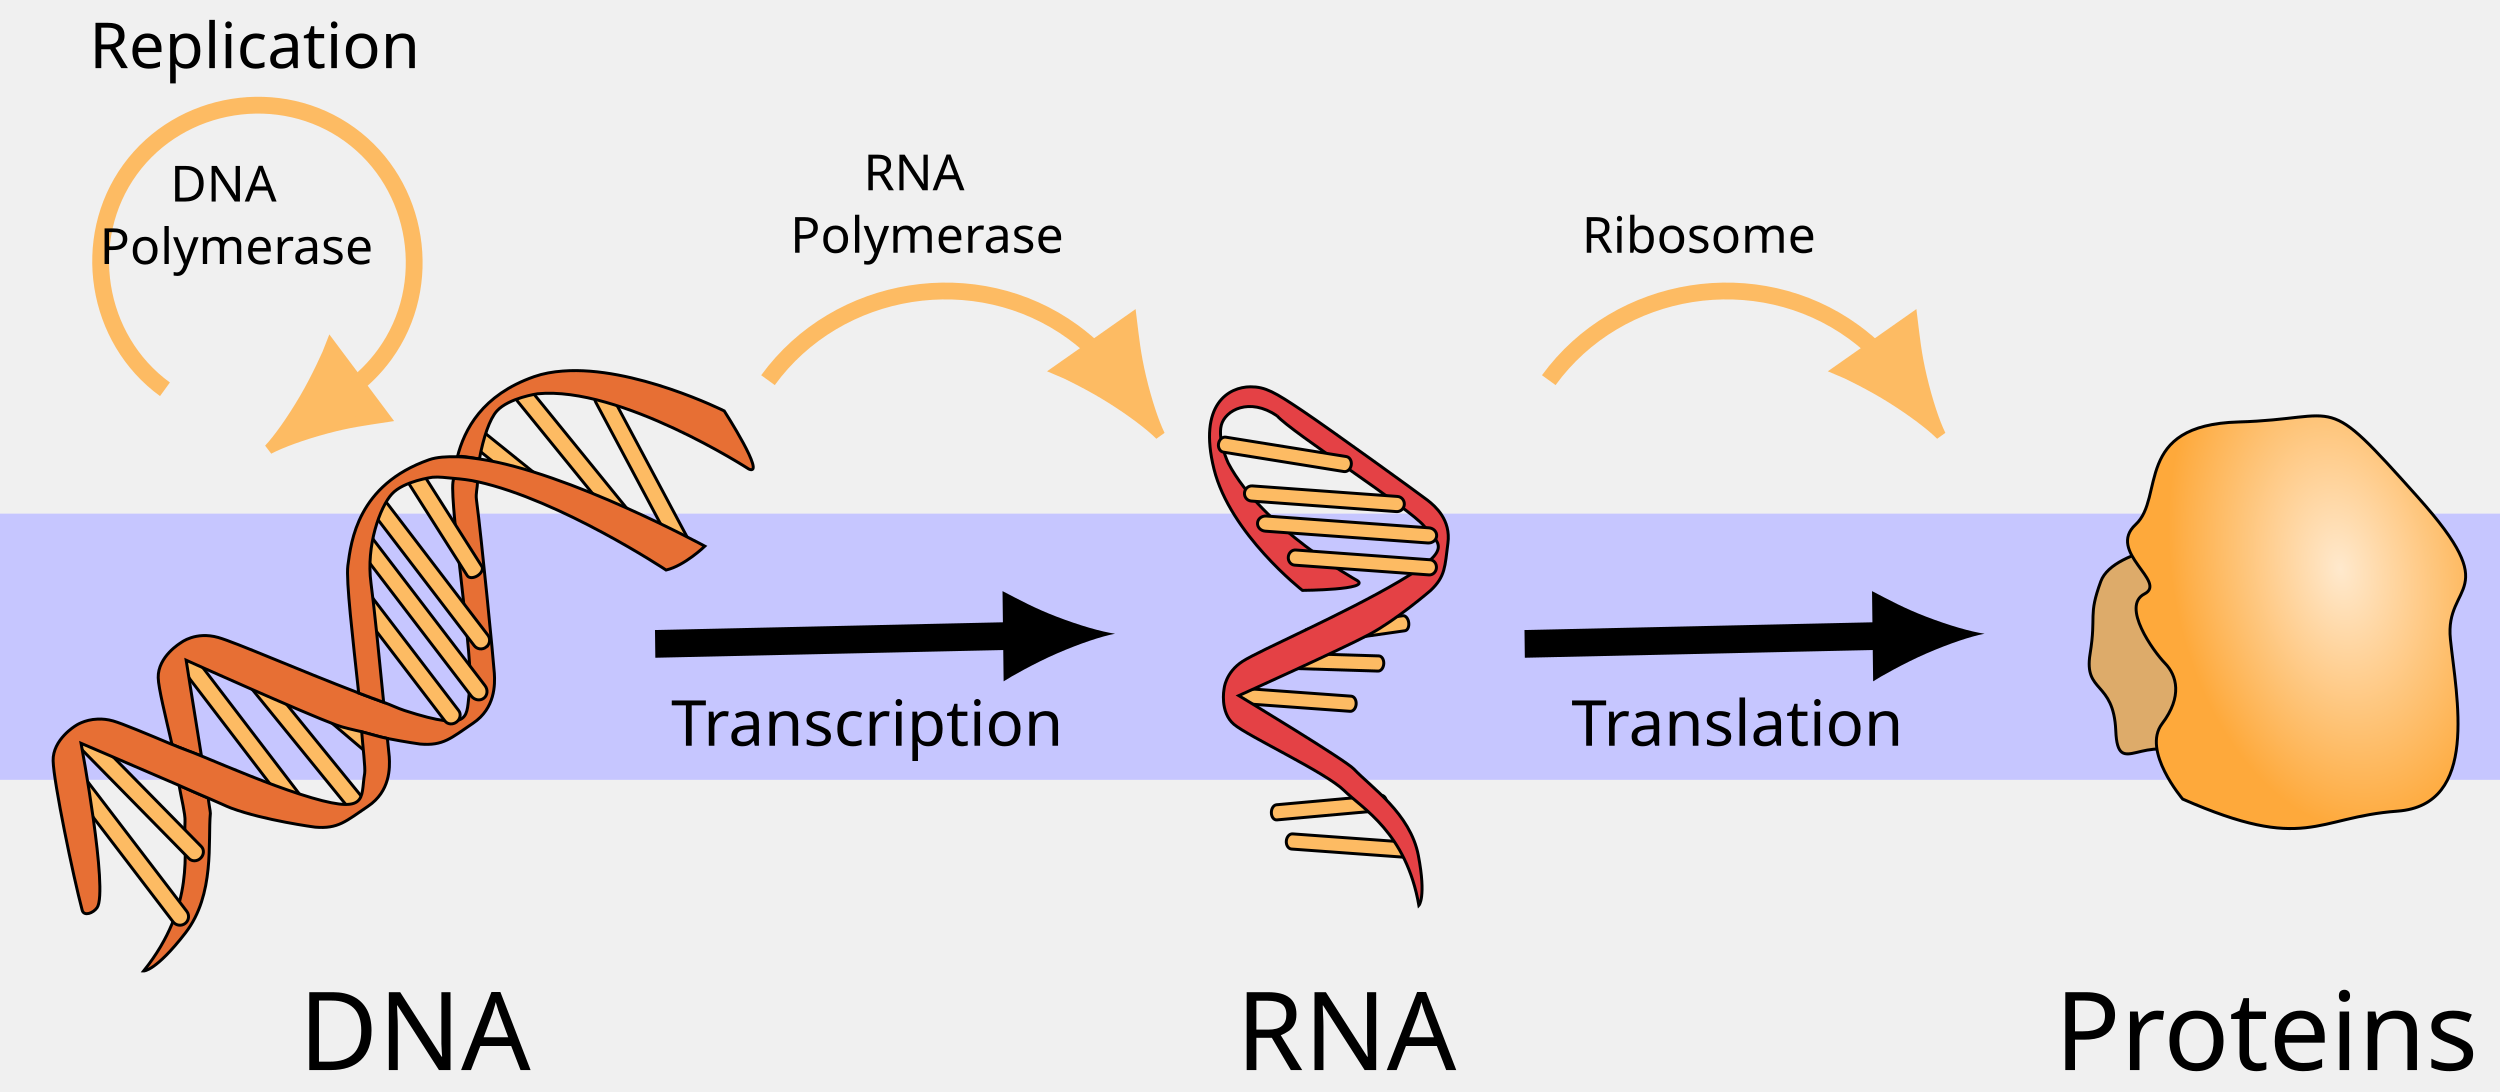
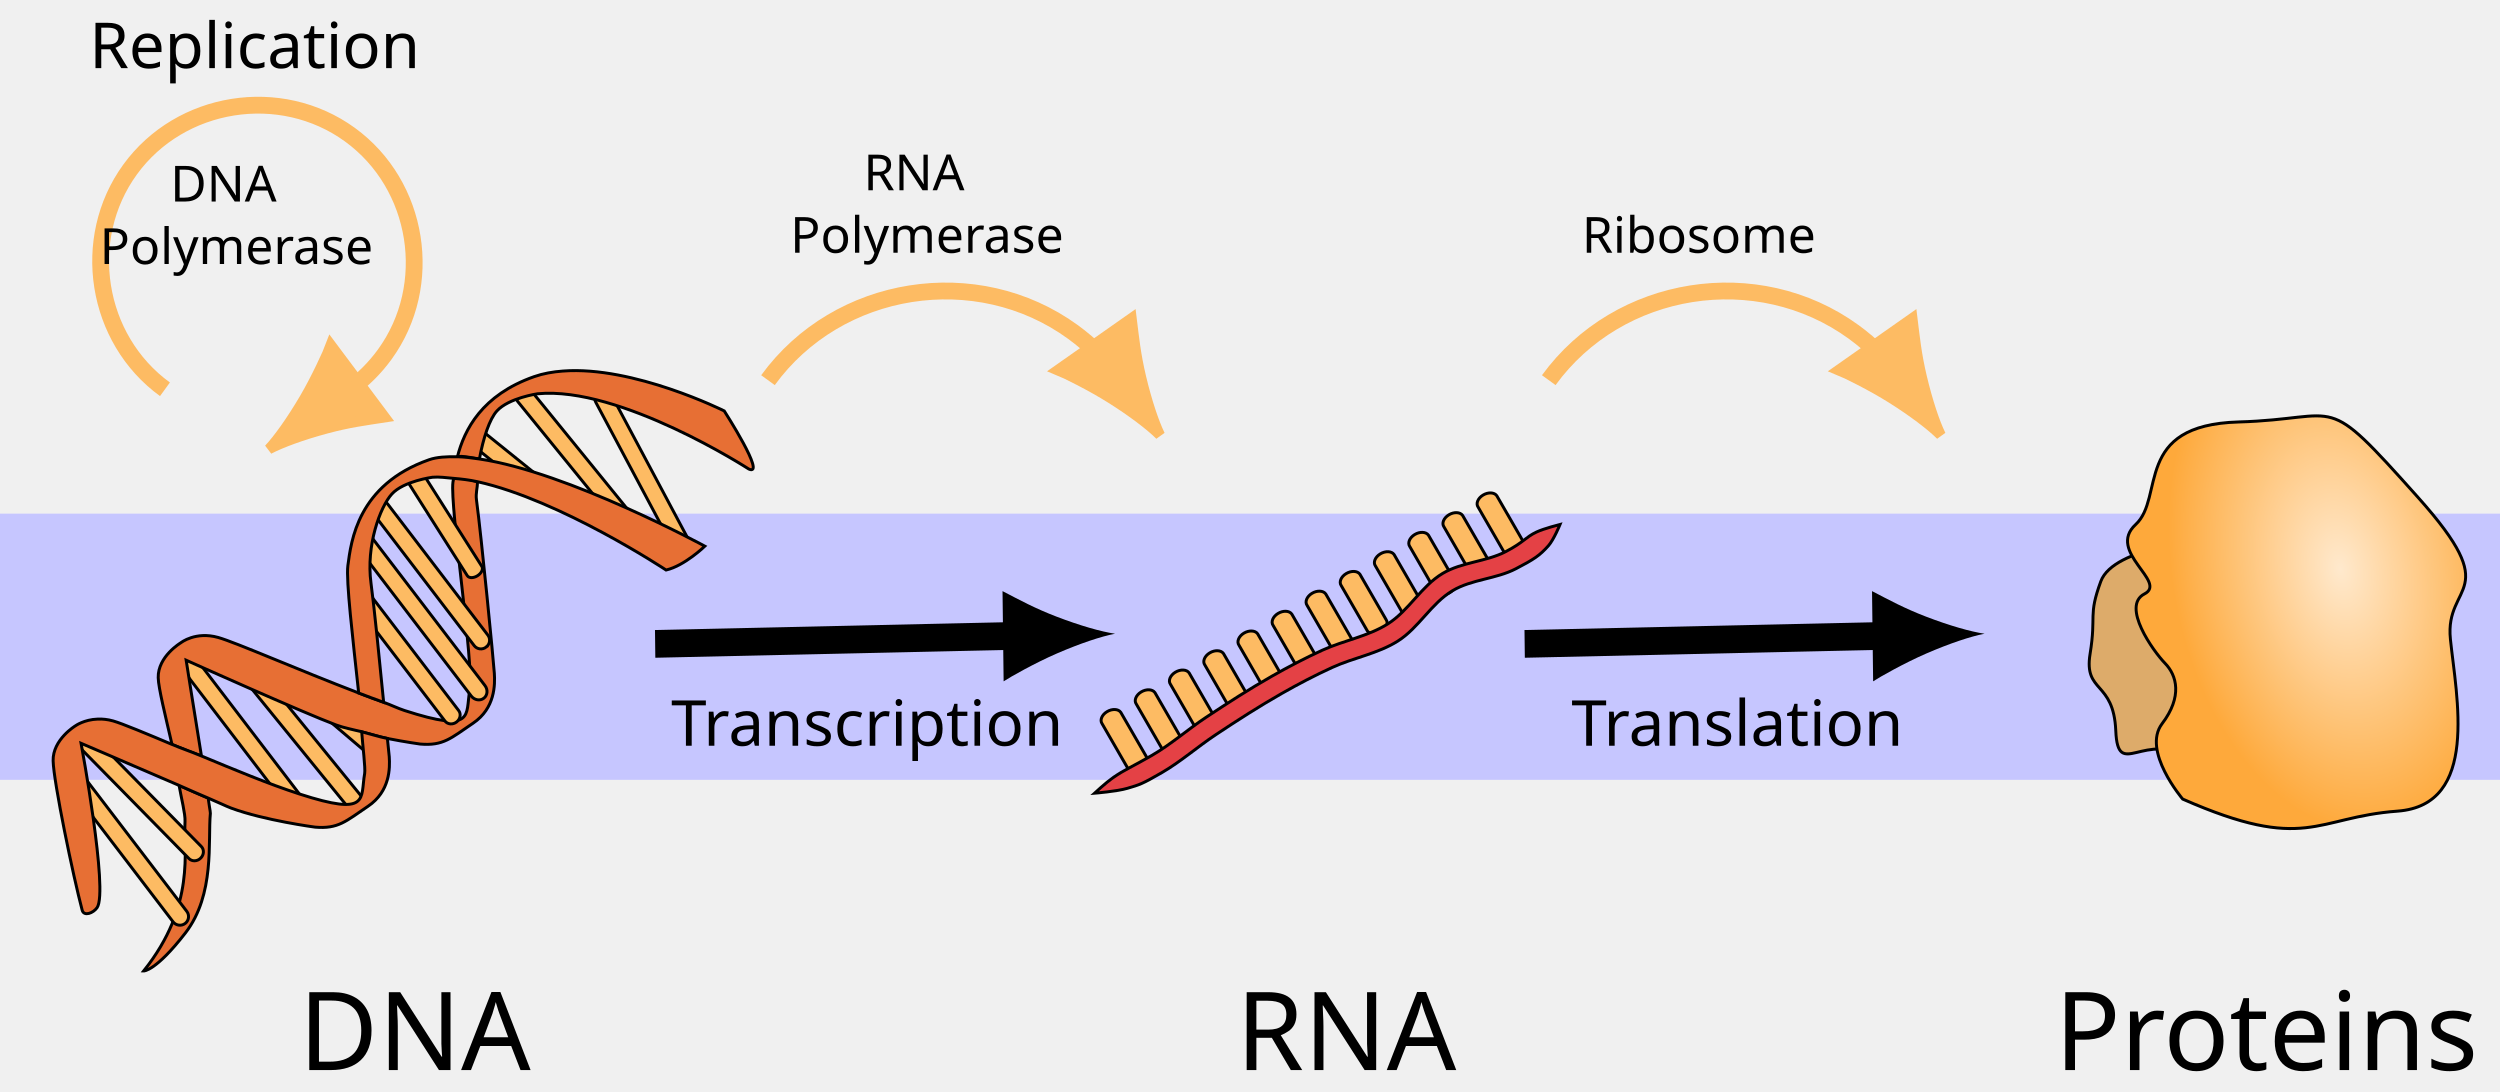
<svg xmlns="http://www.w3.org/2000/svg" xmlns:xlink="http://www.w3.org/1999/xlink" version="1.0" width="1467.597" height="640.685" id="svg2" viewBox="0 0 209.657 91.526">
  <defs id="defs4">
    <linearGradient id="linearGradient3250">
      <stop id="stop3252" style="stop-color:#ffe9cd;stop-opacity:1" offset="0" />
      <stop id="stop3254" style="stop-color:#fea93b;stop-opacity:1" offset="1" />
    </linearGradient>
    <radialGradient cx="30.013" cy="190.758" r="9.954" fx="30.013" fy="190.758" id="radialGradient3256" xlink:href="#linearGradient3250" gradientUnits="userSpaceOnUse" gradientTransform="matrix(-0.9706967,0.1687529,-0.2730853,-1.493508,111.2393,470.1098)" />
  </defs>
  <rect width="209.657" height="22.325" x="0" y="43.074" id="rect3546" style="display:inline;overflow:visible;visibility:visible;fill:#c6c6ff;fill-opacity:1;fill-rule:nonzero;stroke:none;stroke-width:1;marker:none;enable-background:accumulate" />
  <g transform="matrix(-0.01218621,-0.9998642,0.7393954,-0.01647908,19.40296,133.6395)" id="g282">
    <g id="g284">
      <line x1="78.839" y1="49.366" x2="78.839" y2="91.366" id="line286" style="fill:none;stroke:#000000;stroke-width:2.326" />
      <path d="m 80.376,94.909 c 0.75,-2.48 1.439,-4.092 2.238,-6.082 h -7.567 c 0.338,0.713 1.489,3.602 2.238,6.082 0.802,2.654 1.351,5.061 1.546,6.621 0.195,-1.56 0.744,-3.967 1.545,-6.621 z" id="path288" />
    </g>
  </g>
-   <g transform="matrix(1.200552,0.08716721,-0.08716721,1.200552,86.38427,-92.25933)" id="g356">
-     <g id="g358">
-       <path d="" id="path360" style="fill:none;stroke:#000000;stroke-width:0.208" />
-       <path d="m 31.761,123.728 c 0,0.293 -0.173,0.529 -0.386,0.529 h -7.572 c -0.213,0 -0.386,-0.236 -0.386,-0.529 v 0 c 0,-0.293 0.172,-0.529 0.386,-0.529 h 7.572 c 0.213,-0.001 0.386,0.236 0.386,0.529 z" id="path362" style="fill:#fdbb63;stroke:#000000;stroke-width:0.208" />
-       <path d="m 33.476,120.776 c 0.006,0.291 -0.154,0.535 -0.359,0.544 l -7.281,0.304 c -0.205,0.008 -0.376,-0.222 -0.382,-0.514 v 0 c -0.007,-0.293 0.154,-0.537 0.359,-0.545 l 7.281,-0.303 c 0.204,-0.008 0.375,0.221 0.382,0.514 z" id="path364" style="fill:#fdbb63;stroke:#000000;stroke-width:0.208" />
-       <path d="m 35.002,117.792 c 0.062,0.286 -0.037,0.551 -0.221,0.59 l -6.552,1.424 c -0.184,0.041 -0.384,-0.158 -0.446,-0.443 v 0 c -0.062,-0.287 0.037,-0.551 0.221,-0.59 l 6.551,-1.424 c 0.185,-0.041 0.385,0.158 0.447,0.443 z" id="path366" style="fill:#fdbb63;stroke:#000000;stroke-width:0.208" />
-       <path d="m 36.363,133.594 c 0,0.292 -0.182,0.529 -0.405,0.529 h -7.954 c -0.224,0 -0.405,-0.237 -0.405,-0.529 v 0 c 0,-0.292 0.182,-0.53 0.405,-0.53 h 7.954 c 0.224,-0.001 0.405,0.238 0.405,0.53 z" id="path368" style="fill:#fdbb63;stroke:#000000;stroke-width:0.208" />
-       <path d="m 34.37,130.405 c 0.028,0.289 -0.114,0.552 -0.317,0.585 l -7.217,1.182 c -0.203,0.033 -0.39,-0.175 -0.418,-0.465 v 0 c -0.028,-0.29 0.114,-0.552 0.317,-0.585 l 7.217,-1.183 c 0.202,-0.033 0.39,0.175 0.418,0.466 z" id="path370" style="fill:#fdbb63;stroke:#000000;stroke-width:0.208" />
+   <g transform="matrix(1.083292,-0.5247871,0.5247871,1.083292,14.18326,-63.43346)" id="g356" style="stroke-width:0.208;stroke-dasharray:none">
+     <g id="g358" transform="matrix(1.444154,0,0,1.444154,4.605199,-81.27402)" style="stroke-width:0.144;stroke-dasharray:none">
+       <path d="" id="path360" style="fill:none;stroke:#000000;stroke-width:0.144;stroke-dasharray:none" />
+       <path d="m 6.954,143.002 c -0.289,0.028 -0.552,-0.114 -0.585,-0.317 L 6.187,140.161 c -0.033,-0.203 0.175,-0.39 0.465,-0.418 v 0 c 0.29,-0.028 0.552,0.114 0.585,0.317 l 0.183,2.524 c 0.033,0.202 -0.175,0.39 -0.466,0.418 z" id="path370" style="fill:#fdbb63;stroke:#000000;stroke-width:0.144;stroke-dasharray:none" />
+       <path d="m 8.852,142.864 c -0.289,0.028 -0.552,-0.114 -0.585,-0.317 l -0.182,-2.524 c -0.033,-0.203 0.175,-0.39 0.465,-0.418 v 0 c 0.29,-0.028 0.552,0.114 0.585,0.317 l 0.183,2.524 c 0.033,0.202 -0.175,0.39 -0.466,0.418 z" id="path1135" style="fill:#fdbb63;stroke:#000000;stroke-width:0.144;stroke-dasharray:none" />
+       <path d="m 10.751,142.726 c -0.289,0.028 -0.552,-0.114 -0.585,-0.317 l -0.182,-2.524 c -0.033,-0.203 0.175,-0.39 0.465,-0.418 v 0 c 0.29,-0.028 0.552,0.114 0.585,0.317 l 0.183,2.524 c 0.033,0.202 -0.175,0.39 -0.466,0.418 z" id="path1137" style="fill:#fdbb63;stroke:#000000;stroke-width:0.144;stroke-dasharray:none" />
+       <path d="m 12.65,142.61 c -0.289,0.028 -0.552,-0.114 -0.585,-0.317 l -0.182,-2.524 c -0.033,-0.203 0.175,-0.39 0.465,-0.418 v 0 c 0.29,-0.028 0.552,0.114 0.585,0.317 l 0.183,2.524 c 0.033,0.202 -0.175,0.39 -0.466,0.418 z" id="path1139" style="fill:#fdbb63;stroke:#000000;stroke-width:0.144;stroke-dasharray:none" />
+       <path d="m 14.548,142.472 c -0.289,0.028 -0.552,-0.114 -0.585,-0.317 l -0.182,-2.524 c -0.033,-0.203 0.175,-0.39 0.465,-0.418 v 0 c 0.29,-0.028 0.552,0.114 0.585,0.317 l 0.183,2.524 c 0.033,0.202 -0.175,0.39 -0.466,0.418 z" id="path1141" style="fill:#fdbb63;stroke:#000000;stroke-width:0.144;stroke-dasharray:none" />
+       <path d="m 16.446,142.334 c -0.289,0.028 -0.552,-0.114 -0.585,-0.317 l -0.182,-2.524 c -0.033,-0.203 0.175,-0.39 0.465,-0.418 v 0 c 0.29,-0.028 0.552,0.114 0.585,0.317 l 0.183,2.524 c 0.033,0.202 -0.175,0.39 -0.466,0.418 z" id="path1143" style="fill:#fdbb63;stroke:#000000;stroke-width:0.144;stroke-dasharray:none" />
+       <path d="m 18.343,142.175 c -0.289,0.028 -0.552,-0.114 -0.585,-0.317 l -0.182,-2.524 c -0.033,-0.203 0.175,-0.39 0.465,-0.418 v 0 c 0.29,-0.028 0.552,0.114 0.585,0.317 l 0.183,2.524 c 0.033,0.202 -0.175,0.39 -0.466,0.418 z" id="path1145" style="fill:#fdbb63;stroke:#000000;stroke-width:0.144;stroke-dasharray:none" />
+       <path d="m 20.241,142.037 c -0.289,0.028 -0.552,-0.114 -0.585,-0.317 l -0.182,-2.524 c -0.033,-0.203 0.175,-0.39 0.465,-0.418 v 0 c 0.29,-0.028 0.552,0.114 0.585,0.317 l 0.183,2.524 c 0.033,0.202 -0.175,0.39 -0.466,0.418 z" id="path1147" style="fill:#fdbb63;stroke:#000000;stroke-width:0.144;stroke-dasharray:none" />
+       <path d="m 22.139,141.899 c -0.289,0.028 -0.552,-0.114 -0.585,-0.317 l -0.182,-2.524 c -0.033,-0.203 0.175,-0.39 0.465,-0.418 v 0 c 0.29,-0.028 0.552,0.114 0.585,0.317 l 0.183,2.524 c 0.033,0.202 -0.175,0.39 -0.466,0.418 z" id="path1149" style="fill:#fdbb63;stroke:#000000;stroke-width:0.144;stroke-dasharray:none" />
+       <path d="m 24.039,141.783 c -0.289,0.028 -0.552,-0.114 -0.585,-0.317 l -0.182,-2.524 c -0.033,-0.203 0.175,-0.39 0.465,-0.418 v 0 c 0.29,-0.028 0.552,0.114 0.585,0.317 l 0.183,2.524 c 0.033,0.202 -0.175,0.39 -0.466,0.418 z" id="path1151" style="fill:#fdbb63;stroke:#000000;stroke-width:0.144;stroke-dasharray:none" />
+       <path d="m 25.937,141.645 c -0.289,0.028 -0.552,-0.114 -0.585,-0.317 l -0.182,-2.524 c -0.033,-0.203 0.175,-0.39 0.465,-0.418 v 0 c 0.29,-0.028 0.552,0.114 0.585,0.317 l 0.183,2.524 c 0.033,0.202 -0.175,0.39 -0.466,0.418 z" id="path1153" style="fill:#fdbb63;stroke:#000000;stroke-width:0.144;stroke-dasharray:none" />
+       <path d="m 27.835,141.507 c -0.289,0.028 -0.552,-0.114 -0.585,-0.317 l -0.182,-2.524 c -0.033,-0.203 0.175,-0.39 0.465,-0.418 v 0 c 0.29,-0.028 0.552,0.114 0.585,0.317 l 0.183,2.524 c 0.033,0.202 -0.175,0.39 -0.466,0.418 z" id="path1155" style="fill:#fdbb63;stroke:#000000;stroke-width:0.144;stroke-dasharray:none" />
    </g>
-     <path d="m 24.813,104.093 c -2.026,-1.171 -3.636,-0.129 -3.829,0.93 -0.193,1.059 0.674,2.6 0.674,2.6 2.695,4.331 9.55,7.508 9.55,7.508 1.059,0.577 -3.754,0.963 -3.754,0.963 0,0 -5.315,-3.563 -6.759,-7.99 -1.444,-4.427 0.624,-5.777 2.118,-5.893 1.042,-0.08 1.711,0.246 3.733,1.4 2.021,1.156 8.566,5.198 9.144,5.584 0.578,0.385 1.732,1.25 1.636,2.887 -0.096,1.637 0,2.311 -0.962,3.369 0,0 -2.214,2.213 -4.042,3.369 -1.829,1.154 -8.759,4.908 -8.759,4.908 0,0 7.738,3.937 8.375,4.524 1.251,1.155 4.139,2.791 4.909,5.679 0.77,2.888 0.289,3.465 0.289,3.465 -1.251,-5.005 -4.428,-6.448 -5.775,-7.604 -1.348,-1.155 -6.93,-3.273 -7.989,-4.043 -1.059,-0.77 -0.866,-2.406 -0.866,-2.406 0,0 0,-1.155 1.155,-2.021 1.155,-0.865 6.737,-3.754 10.491,-6.353 3.754,-2.599 2.502,-2.792 1.444,-3.946 -1.061,-1.156 -9.724,-5.872 -10.783,-6.93" id="path372" style="fill:#e44145;stroke:#000000;stroke-width:0.208" />
-     <path d="m 36.652,113.851 c 0,0.293 -0.214,0.529 -0.478,0.529 h -9.391 c -0.264,0 -0.479,-0.236 -0.479,-0.529 v 0 c 0,-0.292 0.214,-0.529 0.479,-0.529 h 9.391 c 0.264,-0.001 0.478,0.237 0.478,0.529 z" id="path374" style="fill:#fdbb63;stroke:#000000;stroke-width:0.208" />
-     <path d="m 34.101,109.616 c 0,0.293 -0.231,0.529 -0.516,0.529 H 23.452 c -0.285,0 -0.516,-0.236 -0.516,-0.529 v 0 c 0,-0.293 0.231,-0.529 0.516,-0.529 h 10.133 c 0.285,0 0.516,0.236 0.516,0.529 z" id="path376" style="fill:#fdbb63;stroke:#000000;stroke-width:0.208" />
-     <path d="m 36.507,111.638 c 0,0.292 -0.259,0.529 -0.578,0.529 H 24.573 c -0.319,0 -0.579,-0.237 -0.579,-0.529 v 0 c 0,-0.293 0.259,-0.529 0.579,-0.529 h 11.356 c 0.32,-10e-4 0.578,0.236 0.578,0.529 z" id="path378" style="fill:#fdbb63;stroke:#000000;stroke-width:0.208" />
-     <path d="m 30.214,107.138 c -0.025,0.292 -0.239,0.511 -0.478,0.49 l -8.466,-0.74 c -0.239,-0.021 -0.411,-0.273 -0.386,-0.564 v 0 c 0.026,-0.291 0.239,-0.512 0.478,-0.49 l 8.467,0.74 c 0.238,0.02 0.41,0.273 0.385,0.564 z" id="path380" style="fill:#fdbb63;stroke:#000000;stroke-width:0.208" />
+     <path style="fill:#e44145;fill-opacity:1;stroke:#000000;stroke-width:0.208;stroke-linecap:square;stroke-dasharray:none" d="m 12.568,124.858 c -0.548,0.088 -1.614,0.41 -1.614,0.41 0,0 1.452,0.567 2.215,0.693 0.865,0.142 1.034,0.181 2.628,0.062 1.531,-0.114 3.024,-0.535 4.545,-0.741 1.787,-0.242 3.579,-0.461 5.379,-0.58 1.317,-0.087 2.64,-0.127 3.96,-0.098 1.639,0.036 3.278,0.522 4.908,0.339 1.718,-0.193 3.242,-1.347 4.964,-1.498 1.551,-0.136 3.082,0.594 4.639,0.548 1.41,-0.042 1.879,-0.099 2.733,-0.451 0.523,-0.216 1.382,-0.985 1.382,-0.985 0,0 -1.133,-0.233 -1.708,-0.239 -0.841,-0.01 -1.097,0.251 -2.507,0.293 -1.556,0.046 -3.088,-0.685 -4.639,-0.548 -1.722,0.151 -3.247,1.305 -4.964,1.498 -1.63,0.183 -3.268,-0.303 -4.908,-0.339 -1.32,-0.029 -2.642,0.01 -3.96,0.098 -1.799,0.119 -3.592,0.338 -5.379,0.58 -1.521,0.206 -3.014,0.627 -4.545,0.741 -1.593,0.119 -2.097,0.054 -3.129,0.219 z" id="path1133" />
  </g>
  <g transform="matrix(1.436761,0,0,1.473486,153.1394,-232.6652)" id="g382">
    <path d="m 22.285,188.617 c 0,0 -5.5,0.375 -6.25,2.375 -0.75,2 -0.25,1.875 -0.625,4.125 -0.375,2.25 1.375,1.5 1.5,4.375 0.125,2.875 1.625,-0.125 4.5,1.625 2.875,1.75 3.875,-11.625 0.875,-12.5 z" id="path384" style="fill:#ddab6a;stroke:#000000;stroke-width:0.172" />
    <path d="m 20.816,203.38 c 0,0 -2.404,-2.746 -1.202,-4.291 1.202,-1.547 0.858,-2.748 0.172,-3.436 -0.687,-0.686 -2.576,-3.262 -1.202,-3.949 1.374,-0.686 -2.232,-2.402 -0.515,-3.949 1.717,-1.545 -0.171,-5.666 6.01,-5.838 6.181,-0.17 4.808,-1.889 10.474,4.293 5.106,5.57 1.545,4.809 1.889,8.07 0.343,3.262 1.717,9.443 -3.091,9.787 -4.808,0.344 -5.323,2.405 -12.535,-0.687 z" id="path386" style="fill:url(#radialGradient3256);fill-opacity:1;stroke:#000000;stroke-width:0.172" />
    <path d="" id="path390" style="fill:#fdbb63;stroke:#000000;stroke-width:0.172" />
  </g>
  <g transform="matrix(-0.01218621,-0.9998642,0.7393954,-0.01647908,92.32211,133.6395)" id="g3548">
    <g id="g3550">
      <line x1="78.839" y1="49.366" x2="78.839" y2="91.366" id="line3552" style="fill:none;stroke:#000000;stroke-width:2.326" />
      <path d="m 80.376,94.909 c 0.75,-2.48 1.439,-4.092 2.238,-6.082 h -7.567 c 0.338,0.713 1.489,3.602 2.238,6.082 0.802,2.654 1.351,5.061 1.546,6.621 0.195,-1.56 0.744,-3.967 1.545,-6.621 z" id="path3554" />
    </g>
  </g>
  <g id="g386" transform="translate(0.7357232,29.3181)">
    <path d="" id="path326" style="fill:none;stroke:#000000;stroke-width:0.25" />
    <path d="m 56.882,17.246 c -0.353,0.189 -0.79,0.055 -0.98,-0.297 L 49.225,4.411 C 49.037,4.058 49.17,3.621 49.523,3.433 v 0 c 0.352,-0.188 0.791,-0.054 0.979,0.298 l 6.677,12.535 c 0.19,0.354 0.058,0.791 -0.297,0.98 z" id="path328" style="fill:#fdbb63;stroke:#000000;stroke-width:0.25" />
    <path d="m 52.155,14.859 c -0.31,0.252 -0.753,0.218 -0.993,-0.075 L 42.689,4.364 C 42.451,4.072 42.509,3.629 42.819,3.377 v 0 c 0.311,-0.253 0.755,-0.219 0.993,0.073 l 8.472,10.422 c 0.238,0.294 0.181,0.735 -0.129,0.988 z" id="path330" style="fill:#fdbb63;stroke:#000000;stroke-width:0.25" />
    <path d="m 24.266,38.321 c -0.318,0.243 -0.771,0.181 -1.013,-0.136 L 14.63,26.898 c -0.242,-0.317 -0.183,-0.77 0.136,-1.013 v 0 c 0.318,-0.243 0.771,-0.181 1.013,0.136 l 8.623,11.287 c 0.244,0.317 0.183,0.771 -0.135,1.014 z" id="path332" style="fill:#fdbb63;stroke:#000000;stroke-width:0.25" />
    <path d="m 29.424,38.428 c -0.308,0.251 -0.757,0.214 -1,-0.084 L 19.803,27.743 c -0.242,-0.298 -0.188,-0.746 0.123,-0.996 v 0 c 0.311,-0.253 0.758,-0.216 1.001,0.083 l 8.621,10.602 c 0.242,0.298 0.188,0.744 -0.123,0.996 v 0 z" id="path334" style="fill:#fdbb63;stroke:#000000;stroke-width:0.25" />
    <path d="m 30.819,33.538 c -0.259,0.305 -0.629,0.417 -0.824,0.249 l -6.981,-5.933 c -0.197,-0.166 -0.147,-0.548 0.111,-0.852 v 0 c 0.26,-0.305 0.629,-0.417 0.824,-0.249 l 6.98,5.932 c 0.198,0.167 0.148,0.549 -0.11,0.853 z" id="path336" style="fill:#fdbb63;stroke:#000000;stroke-width:0.25" />
    <path d="m 37.313,10.798 c -0.012,0.091 -0.051,0.23 -0.062,0.312 -0.272,2.027 1.782,15.361 1.406,17.469 -0.375,2.106 0.467,3.608 -5.469,1.688 -0.56,-0.181 -1.164,-0.48 -1.75,-0.688 -0.696,-0.247 -1.381,-0.509 -2.094,-0.781 -5.051,-1.931 -10.275,-4.23 -11.781,-4.656 -1.898,-0.536 -3.125,0.438 -3.125,0.438 0,0 -1.949,1.149 -1.906,2.938 0.021,0.865 0.603,3.199 1.156,5.594 0.58,0.244 0.737,0.295 1.375,0.562 0.341,0.143 0.74,0.26 1.094,0.406 -0.602,-3.707 -1.281,-8.031 -1.281,-8.031 0,0 9.824,4.409 12.594,5.438 0.646,0.239 1.392,0.374 2.125,0.562 0.743,0.191 1.473,0.427 2.156,0.562 1.534,0.303 2.75,0.469 2.75,0.469 1.947,0.167 2.58,-0.496 4.438,-1.75 1.857,-1.254 1.843,-3.241 1.781,-4.188 -0.06,-0.948 -1.079,-11.409 -1.5,-14.562 -0.071,-0.525 0.084,-0.981 0.094,-1.5 -0.319,-0.071 -0.659,-0.199 -0.969,-0.25 -0.37,-0.061 -0.677,-6.81e-4 -1.031,-0.031 z" id="path2974" style="fill:#e76f34;stroke:#000000;stroke-width:0.25" />
    <path d="m 37.553,31.231 c -0.318,0.243 -0.752,0.206 -0.971,-0.08 l -7.79,-10.197 c -0.219,-0.287 -0.141,-0.716 0.177,-0.959 v 0 c 0.317,-0.242 0.752,-0.206 0.972,0.081 l 7.79,10.197 c 0.22,0.286 0.139,0.716 -0.178,0.958 v 0 z" id="path338" style="fill:#fdbb63;stroke:#000000;stroke-width:0.25" />
    <path d="m 45.697,12.575 c -0.251,0.31 -0.595,0.45 -0.77,0.309 L 38.748,7.9 c -0.174,-0.14 -0.113,-0.505 0.138,-0.816 v 0 c 0.251,-0.31 0.594,-0.449 0.768,-0.309 l 6.181,4.983 c 0.173,0.139 0.111,0.505 -0.14,0.817 z" id="path340" style="fill:#fdbb63;stroke:#000000;stroke-width:0.25" />
    <path d="m 16.719,37.611 c -0.881,-0.365 -1.345,-0.59 -2.438,-1.062 0.186,1.044 0.533,2.419 0.5,3 -0.138,2.421 0.928,7.053 -3.469,12.562 0,0 1.002,0.04 3.5,-3.188 2.497,-3.232 1.877,-7.715 2.094,-10.031 0.011,-0.117 -0.158,-0.978 -0.188,-1.281 z" id="path2978" style="fill:#e76f34;stroke:#000000;stroke-width:0.25" />
    <path d="m 46.469,1.798 c -0.846,0.065 -1.656,0.206 -2.406,0.469 -4.391,1.539 -5.86,4.459 -6.438,6.719 0.128,0.002 0.212,-0.038 0.344,-0.031 0.459,0.024 1,0.145 1.5,0.219 0.332,-1.795 0.853,-3.356 1.469,-4.031 0.991,-1.087 3.406,-1.438 3.406,-1.438 6.938,-0.666 17.719,6.313 17.719,6.313 1.505,0.671 -2.062,-4.875 -2.062,-4.875 0,0 -7.606,-3.799 -13.531,-3.344 z" id="path344" style="fill:#e76f34;stroke:#000000;stroke-width:0.25" />
    <path d="m 40.036,24.95 c -0.318,0.243 -0.766,0.188 -1.002,-0.121 L 30.628,13.826 c -0.236,-0.309 -0.172,-0.756 0.146,-0.999 v 0 c 0.318,-0.243 0.766,-0.188 1.002,0.121 l 8.404,11.001 c 0.237,0.311 0.173,0.757 -0.146,1 z" id="path346" style="fill:#fdbb63;stroke:#000000;stroke-width:0.25" />
    <path d="m 39.836,29.239 c -0.317,0.242 -0.789,0.158 -1.054,-0.189 L 29.363,16.72 c -0.265,-0.346 -0.223,-0.825 0.094,-1.067 v 0 c 0.318,-0.243 0.789,-0.158 1.055,0.19 l 9.42,12.33 c 0.266,0.346 0.223,0.823 -0.095,1.066 z" id="path348" style="fill:#fdbb63;stroke:#000000;stroke-width:0.25" />
    <path d="m 39.31,18.964 c -0.338,0.215 -0.722,0.211 -0.86,-0.007 l -4.905,-7.733 c -0.137,-0.218 0.023,-0.568 0.362,-0.782 v 0 c 0.338,-0.213 0.722,-0.211 0.861,0.008 l 4.905,7.733 c 0.137,0.217 -0.025,0.566 -0.363,0.781 v 0 z" id="path350" style="fill:#fdbb63;stroke:#000000;stroke-width:0.25" />
    <path d="m 14.792,48.125 c -0.317,0.242 -0.771,0.181 -1.014,-0.137 L 5.155,36.701 C 4.913,36.384 4.974,35.93 5.291,35.688 v 0 c 0.317,-0.242 0.772,-0.182 1.014,0.135 l 8.623,11.287 c 0.243,0.316 0.181,0.773 -0.136,1.015 z" id="path352" style="fill:#fdbb63;stroke:#000000;stroke-width:0.25" />
    <path d="m 16.092,42.65 c -0.284,0.279 -0.723,0.296 -0.979,0.035 L 6.006,33.424 C 5.75,33.164 5.773,32.725 6.058,32.445 v 0 c 0.285,-0.28 0.723,-0.296 0.979,-0.035 l 9.108,9.26 c 0.256,0.26 0.233,0.699 -0.053,0.979 v 0 z" id="path354" style="fill:#fdbb63;stroke:#000000;stroke-width:0.25" />
    <path d="m 7.469,30.986 c -1.154,0.039 -1.875,0.562 -1.875,0.562 0,0 -1.917,1.15 -1.875,2.938 0.042,1.787 1.689,9.709 2.438,12.531 0.148,0.542 0.931,0.242 1.25,-0.219 0.96,-1.38 -1.344,-13.781 -1.344,-13.781 0,0 4.543,1.941 8.219,3.531 1.092,0.473 1.557,0.697 2.438,1.062 0.7,0.29 1.511,0.685 1.938,0.844 2.771,1.028 7.031,1.594 7.031,1.594 1.948,0.166 2.58,-0.496 4.438,-1.75 1.856,-1.253 1.842,-3.21 1.781,-4.156 -0.006,-0.099 -0.13,-1.241 -0.156,-1.531 -0.683,-0.135 -1.413,-0.372 -2.156,-0.562 0.082,1.138 0.325,3.078 0.25,3.5 -0.376,2.108 0.466,3.64 -5.469,1.719 -2.621,-0.848 -5.547,-2.079 -8.219,-3.188 -1.015,-0.421 -1.579,-0.594 -2.469,-0.969 -2.075,-0.874 -4.195,-1.76 -4.937,-1.969 -0.474,-0.134 -0.896,-0.169 -1.281,-0.156 z" id="path2936" style="fill:#e76f34;stroke:#000000;stroke-width:0.25" />
    <path d="m 37.625,8.986 c -0.885,-0.016 -1.719,0.02 -2.375,0.25 -6.006,2.105 -6.54,6.846 -6.812,8.875 -0.166,1.245 0.417,6.137 0.906,10.688 0.713,0.273 1.398,0.534 2.094,0.781 -0.356,-3.61 -0.772,-7.835 -1.062,-10 -0.422,-3.152 0.759,-6.382 1.75,-7.469 0.99,-1.088 3.406,-1.406 3.406,-1.406 0.549,-0.053 1.169,0.041 1.781,0.094 0.651,0.056 1.3,0.126 2,0.281 6.958,1.542 15.812,7.406 15.812,7.406 1.549,-0.356 3.25,-2 3.25,-2 0,0 -11.446,-6.215 -18.906,-7.313 -0.644,-0.095 -1.271,-0.177 -1.844,-0.188 z" id="path2928" style="fill:#e76f34;stroke:#000000;stroke-width:0.25" />
  </g>
  <text xml:space="preserve" style="font-style:normal;font-variant:normal;font-weight:normal;font-stretch:normal;font-size:9.143px;font-family:sans-serif;-inkscape-font-specification:'sans-serif, Normal';font-variant-ligatures:normal;font-variant-caps:normal;font-variant-numeric:normal;font-variant-east-asian:normal;fill:#ffffff;stroke-width:0.19;stroke-linecap:square;paint-order:markers fill stroke" x="25.045" y="89.74" id="text340">
    <tspan id="tspan338" style="font-style:normal;font-variant:normal;font-weight:normal;font-stretch:normal;font-size:9.143px;font-family:sans-serif;-inkscape-font-specification:'sans-serif, Normal';font-variant-ligatures:normal;font-variant-caps:normal;font-variant-numeric:normal;font-variant-east-asian:normal;fill:#000000;stroke-width:0.19" x="25.045" y="89.74">DNA</tspan>
  </text>
  <text xml:space="preserve" style="font-size:9.143px;font-family:sans-serif;-inkscape-font-specification:'sans-serif, Normal';fill:#ffffff;stroke-width:0.19;stroke-linecap:square;paint-order:markers fill stroke;font-weight:normal;font-style:normal;font-stretch:normal;font-variant:normal;font-variant-ligatures:normal;font-variant-caps:normal;font-variant-numeric:normal;font-variant-east-asian:normal" x="103.659" y="89.74" id="text500">
    <tspan id="tspan498" style="font-size:9.143px;fill:#000000;stroke-width:0.19;-inkscape-font-specification:'sans-serif, Normal';font-family:sans-serif;font-weight:normal;font-style:normal;font-stretch:normal;font-variant:normal;font-variant-ligatures:normal;font-variant-caps:normal;font-variant-numeric:normal;font-variant-east-asian:normal" x="103.659" y="89.74">RNA</tspan>
  </text>
  <text xml:space="preserve" style="font-style:normal;font-variant:normal;font-weight:normal;font-stretch:normal;font-size:9.143px;font-family:sans-serif;-inkscape-font-specification:'sans-serif, Normal';font-variant-ligatures:normal;font-variant-caps:normal;font-variant-numeric:normal;font-variant-east-asian:normal;fill:#ffffff;stroke-width:0.19;stroke-linecap:square;paint-order:markers fill stroke" x="172.311" y="89.74" id="text504">
    <tspan id="tspan502" style="font-style:normal;font-variant:normal;font-weight:normal;font-stretch:normal;font-size:9.143px;font-family:sans-serif;-inkscape-font-specification:'sans-serif, Normal';font-variant-ligatures:normal;font-variant-caps:normal;font-variant-numeric:normal;font-variant-east-asian:normal;fill:#000000;stroke-width:0.19" x="172.311" y="89.74">Proteins</tspan>
  </text>
  <text xml:space="preserve" style="font-style:normal;font-variant:normal;font-weight:normal;font-stretch:normal;font-size:5.333px;font-family:sans-serif;-inkscape-font-specification:'sans-serif, Normal';font-variant-ligatures:normal;font-variant-caps:normal;font-variant-numeric:normal;font-variant-east-asian:normal;fill:#ffffff;stroke-width:0.19;stroke-linecap:square;paint-order:markers fill stroke" x="56.288" y="62.539" id="text508">
    <tspan id="tspan506" style="font-style:normal;font-variant:normal;font-weight:normal;font-stretch:normal;font-size:5.333px;font-family:sans-serif;-inkscape-font-specification:'sans-serif, Normal';font-variant-ligatures:normal;font-variant-caps:normal;font-variant-numeric:normal;font-variant-east-asian:normal;fill:#000000;stroke-width:0.19" x="56.288" y="62.539">Transcription</tspan>
  </text>
  <text xml:space="preserve" style="font-style:normal;font-variant:normal;font-weight:normal;font-stretch:normal;font-size:5.333px;font-family:sans-serif;-inkscape-font-specification:'sans-serif, Normal';font-variant-ligatures:normal;font-variant-caps:normal;font-variant-numeric:normal;font-variant-east-asian:normal;fill:#ffffff;stroke-width:0.19;stroke-linecap:square;paint-order:markers fill stroke" x="131.788" y="62.539" id="text512">
    <tspan id="tspan510" style="font-style:normal;font-variant:normal;font-weight:normal;font-stretch:normal;font-size:5.333px;font-family:sans-serif;-inkscape-font-specification:'sans-serif, Normal';font-variant-ligatures:normal;font-variant-caps:normal;font-variant-numeric:normal;font-variant-east-asian:normal;fill:#000000;stroke-width:0.19" x="131.788" y="62.539">Translation</tspan>
  </text>
  <path style="fill:none;fill-rule:evenodd;stroke:#fdbb63;stroke-width:3.246;stroke-dasharray:none;stroke-opacity:1" id="path557" d="M 51.501,-18.919 C 46.978,-3.002 29.895,6.52 13.979,1.997 -1.938,-2.526 -11.46,-19.609 -6.937,-35.525 -2.414,-51.441 14.669,-60.963 30.585,-56.44 c 3.061,0.87 5.981,2.223 8.623,3.996" transform="matrix(-0.1494796,0.4078956,-0.4078956,-0.1494796,13.81521,8.81108)" />
  <path d="m 27.365,35.933 c 1.907,-0.512 3.267,-0.684 4.915,-0.937 L 27.749,28.935 c -0.217,0.591 -1.226,2.809 -2.235,4.522 -1.08,1.833 -2.166,3.353 -2.966,4.21 1.034,-0.544 2.777,-1.185 4.817,-1.734 z" id="path1131" style="fill:#fdbb63;fill-opacity:1;stroke:#fdbb63;stroke-width:0.86;stroke-opacity:1" />
  <g id="g1123" transform="translate(13.03281,29.16045)" style="stroke:#fdbb63;stroke-opacity:1">
    <path style="fill:none;fill-rule:evenodd;stroke:#fdbb63;stroke-width:2.34;stroke-dasharray:none;stroke-opacity:1" id="path1113" d="M 51.501,-18.919 C 46.978,-3.002 29.895,6.52 13.979,1.997 10.918,1.127 7.998,-0.226 5.356,-1.999" transform="matrix(-0.5657564,-0.2075515,0.2075515,-0.5657564,84.43561,2.706325)" />
    <path d="m 82.654,2.464 c -0.456,-1.921 -0.587,-3.286 -0.792,-4.941 l -6.191,4.35 c 0.584,0.234 2.772,1.308 4.454,2.368 1.801,1.134 3.288,2.264 4.12,3.089 -0.513,-1.049 -1.102,-2.811 -1.591,-4.866 z" id="path1117" style="fill:#fdbb63;fill-opacity:1;stroke:#fdbb63;stroke-width:0.86;stroke-opacity:1" />
  </g>
  <g id="g1129" transform="translate(78.51218,29.16045)" style="stroke:#fdbb63;stroke-opacity:1">
    <path style="fill:none;fill-rule:evenodd;stroke:#fdbb63;stroke-width:2.34;stroke-dasharray:none;stroke-opacity:1" id="path1125" d="M 51.501,-18.919 C 46.978,-3.002 29.895,6.52 13.979,1.997 10.918,1.127 7.998,-0.226 5.356,-1.999" transform="matrix(-0.5657564,-0.2075515,0.2075515,-0.5657564,84.43561,2.706325)" />
    <path d="m 82.654,2.464 c -0.456,-1.921 -0.587,-3.286 -0.792,-4.941 l -6.191,4.35 c 0.584,0.234 2.772,1.308 4.454,2.368 1.801,1.134 3.288,2.264 4.12,3.089 -0.513,-1.049 -1.102,-2.811 -1.591,-4.866 z" id="path1127" style="fill:#fdbb63;fill-opacity:1;stroke:#fdbb63;stroke-width:0.86;stroke-opacity:1" />
  </g>
  <text xml:space="preserve" style="font-style:normal;font-variant:normal;font-weight:normal;font-stretch:normal;font-size:5.333px;font-family:sans-serif;-inkscape-font-specification:'sans-serif, Normal';font-variant-ligatures:normal;font-variant-caps:normal;font-variant-numeric:normal;font-variant-east-asian:normal;fill:#ffffff;stroke-width:0.19;stroke-linecap:square;paint-order:markers fill stroke" x="7.493" y="5.71" id="text1136">
    <tspan id="tspan1134" style="font-style:normal;font-variant:normal;font-weight:normal;font-stretch:normal;font-size:5.333px;font-family:sans-serif;-inkscape-font-specification:'sans-serif, Normal';font-variant-ligatures:normal;font-variant-caps:normal;font-variant-numeric:normal;font-variant-east-asian:normal;fill:#000000;stroke-width:0.19" x="7.493" y="5.71">Replication</tspan>
  </text>
  <text xml:space="preserve" style="font-style:normal;font-variant:normal;font-weight:normal;font-stretch:normal;font-size:4.19px;font-family:sans-serif;-inkscape-font-specification:'sans-serif, Normal';font-variant-ligatures:normal;font-variant-caps:normal;font-variant-numeric:normal;font-variant-east-asian:normal;fill:#ffffff;stroke-width:0.19;stroke-linecap:square;paint-order:markers fill stroke" x="21.466" y="16.903" id="text5559">
    <tspan id="tspan5557" style="font-style:normal;font-variant:normal;font-weight:normal;font-stretch:normal;font-size:4.19px;font-family:sans-serif;-inkscape-font-specification:'sans-serif, Normal';font-variant-ligatures:normal;font-variant-caps:normal;font-variant-numeric:normal;font-variant-east-asian:normal;text-align:center;text-anchor:middle;fill:#000000;stroke-width:0.19" x="21.466" y="16.903">DNA</tspan>
    <tspan style="font-style:normal;font-variant:normal;font-weight:normal;font-stretch:normal;font-size:4.19px;font-family:sans-serif;-inkscape-font-specification:'sans-serif, Normal';font-variant-ligatures:normal;font-variant-caps:normal;font-variant-numeric:normal;font-variant-east-asian:normal;text-align:center;text-anchor:middle;fill:#000000;stroke-width:0.19" x="21.466" y="22.141" id="tspan5663">Polymerase</tspan>
  </text>
  <text xml:space="preserve" style="font-style:normal;font-variant:normal;font-weight:normal;font-stretch:normal;font-size:4.19px;font-family:sans-serif;-inkscape-font-specification:'sans-serif, Normal';font-variant-ligatures:normal;font-variant-caps:normal;font-variant-numeric:normal;font-variant-east-asian:normal;fill:#ffffff;stroke-width:0.19;stroke-linecap:square;paint-order:markers fill stroke" x="79.378" y="15.957" id="text5669">
    <tspan id="tspan5665" style="font-style:normal;font-variant:normal;font-weight:normal;font-stretch:normal;font-size:4.19px;font-family:sans-serif;-inkscape-font-specification:'sans-serif, Normal';font-variant-ligatures:normal;font-variant-caps:normal;font-variant-numeric:normal;font-variant-east-asian:normal;text-align:center;text-anchor:middle;fill:#000000;stroke-width:0.19" x="79.378" y="15.957">RNA</tspan>
    <tspan style="font-style:normal;font-variant:normal;font-weight:normal;font-stretch:normal;font-size:4.19px;font-family:sans-serif;-inkscape-font-specification:'sans-serif, Normal';font-variant-ligatures:normal;font-variant-caps:normal;font-variant-numeric:normal;font-variant-east-asian:normal;text-align:center;text-anchor:middle;fill:#000000;stroke-width:0.19" x="79.378" y="21.195" id="tspan5667">Polymerase</tspan>
  </text>
  <text xml:space="preserve" style="font-style:normal;font-variant:normal;font-weight:normal;font-stretch:normal;font-size:4.19px;font-family:sans-serif;-inkscape-font-specification:'sans-serif, Normal';font-variant-ligatures:normal;font-variant-caps:normal;font-variant-numeric:normal;font-variant-east-asian:normal;fill:#ffffff;stroke-width:0.19;stroke-linecap:square;paint-order:markers fill stroke" x="144.11" y="15.957" id="text5675">
    <tspan id="tspan5671" style="font-style:normal;font-variant:normal;font-weight:normal;font-stretch:normal;font-size:4.19px;font-family:sans-serif;-inkscape-font-specification:'sans-serif, Normal';font-variant-ligatures:normal;font-variant-caps:normal;font-variant-numeric:normal;font-variant-east-asian:normal;text-align:center;text-anchor:middle;fill:#000000;stroke-width:0.19" x="144.11" y="15.957" />
    <tspan style="font-style:normal;font-variant:normal;font-weight:normal;font-stretch:normal;font-size:4.19px;font-family:sans-serif;-inkscape-font-specification:'sans-serif, Normal';font-variant-ligatures:normal;font-variant-caps:normal;font-variant-numeric:normal;font-variant-east-asian:normal;text-align:center;text-anchor:middle;fill:#000000;stroke-width:0.19" x="144.11" y="21.195" id="tspan5673">Ribosome</tspan>
  </text>
</svg>
